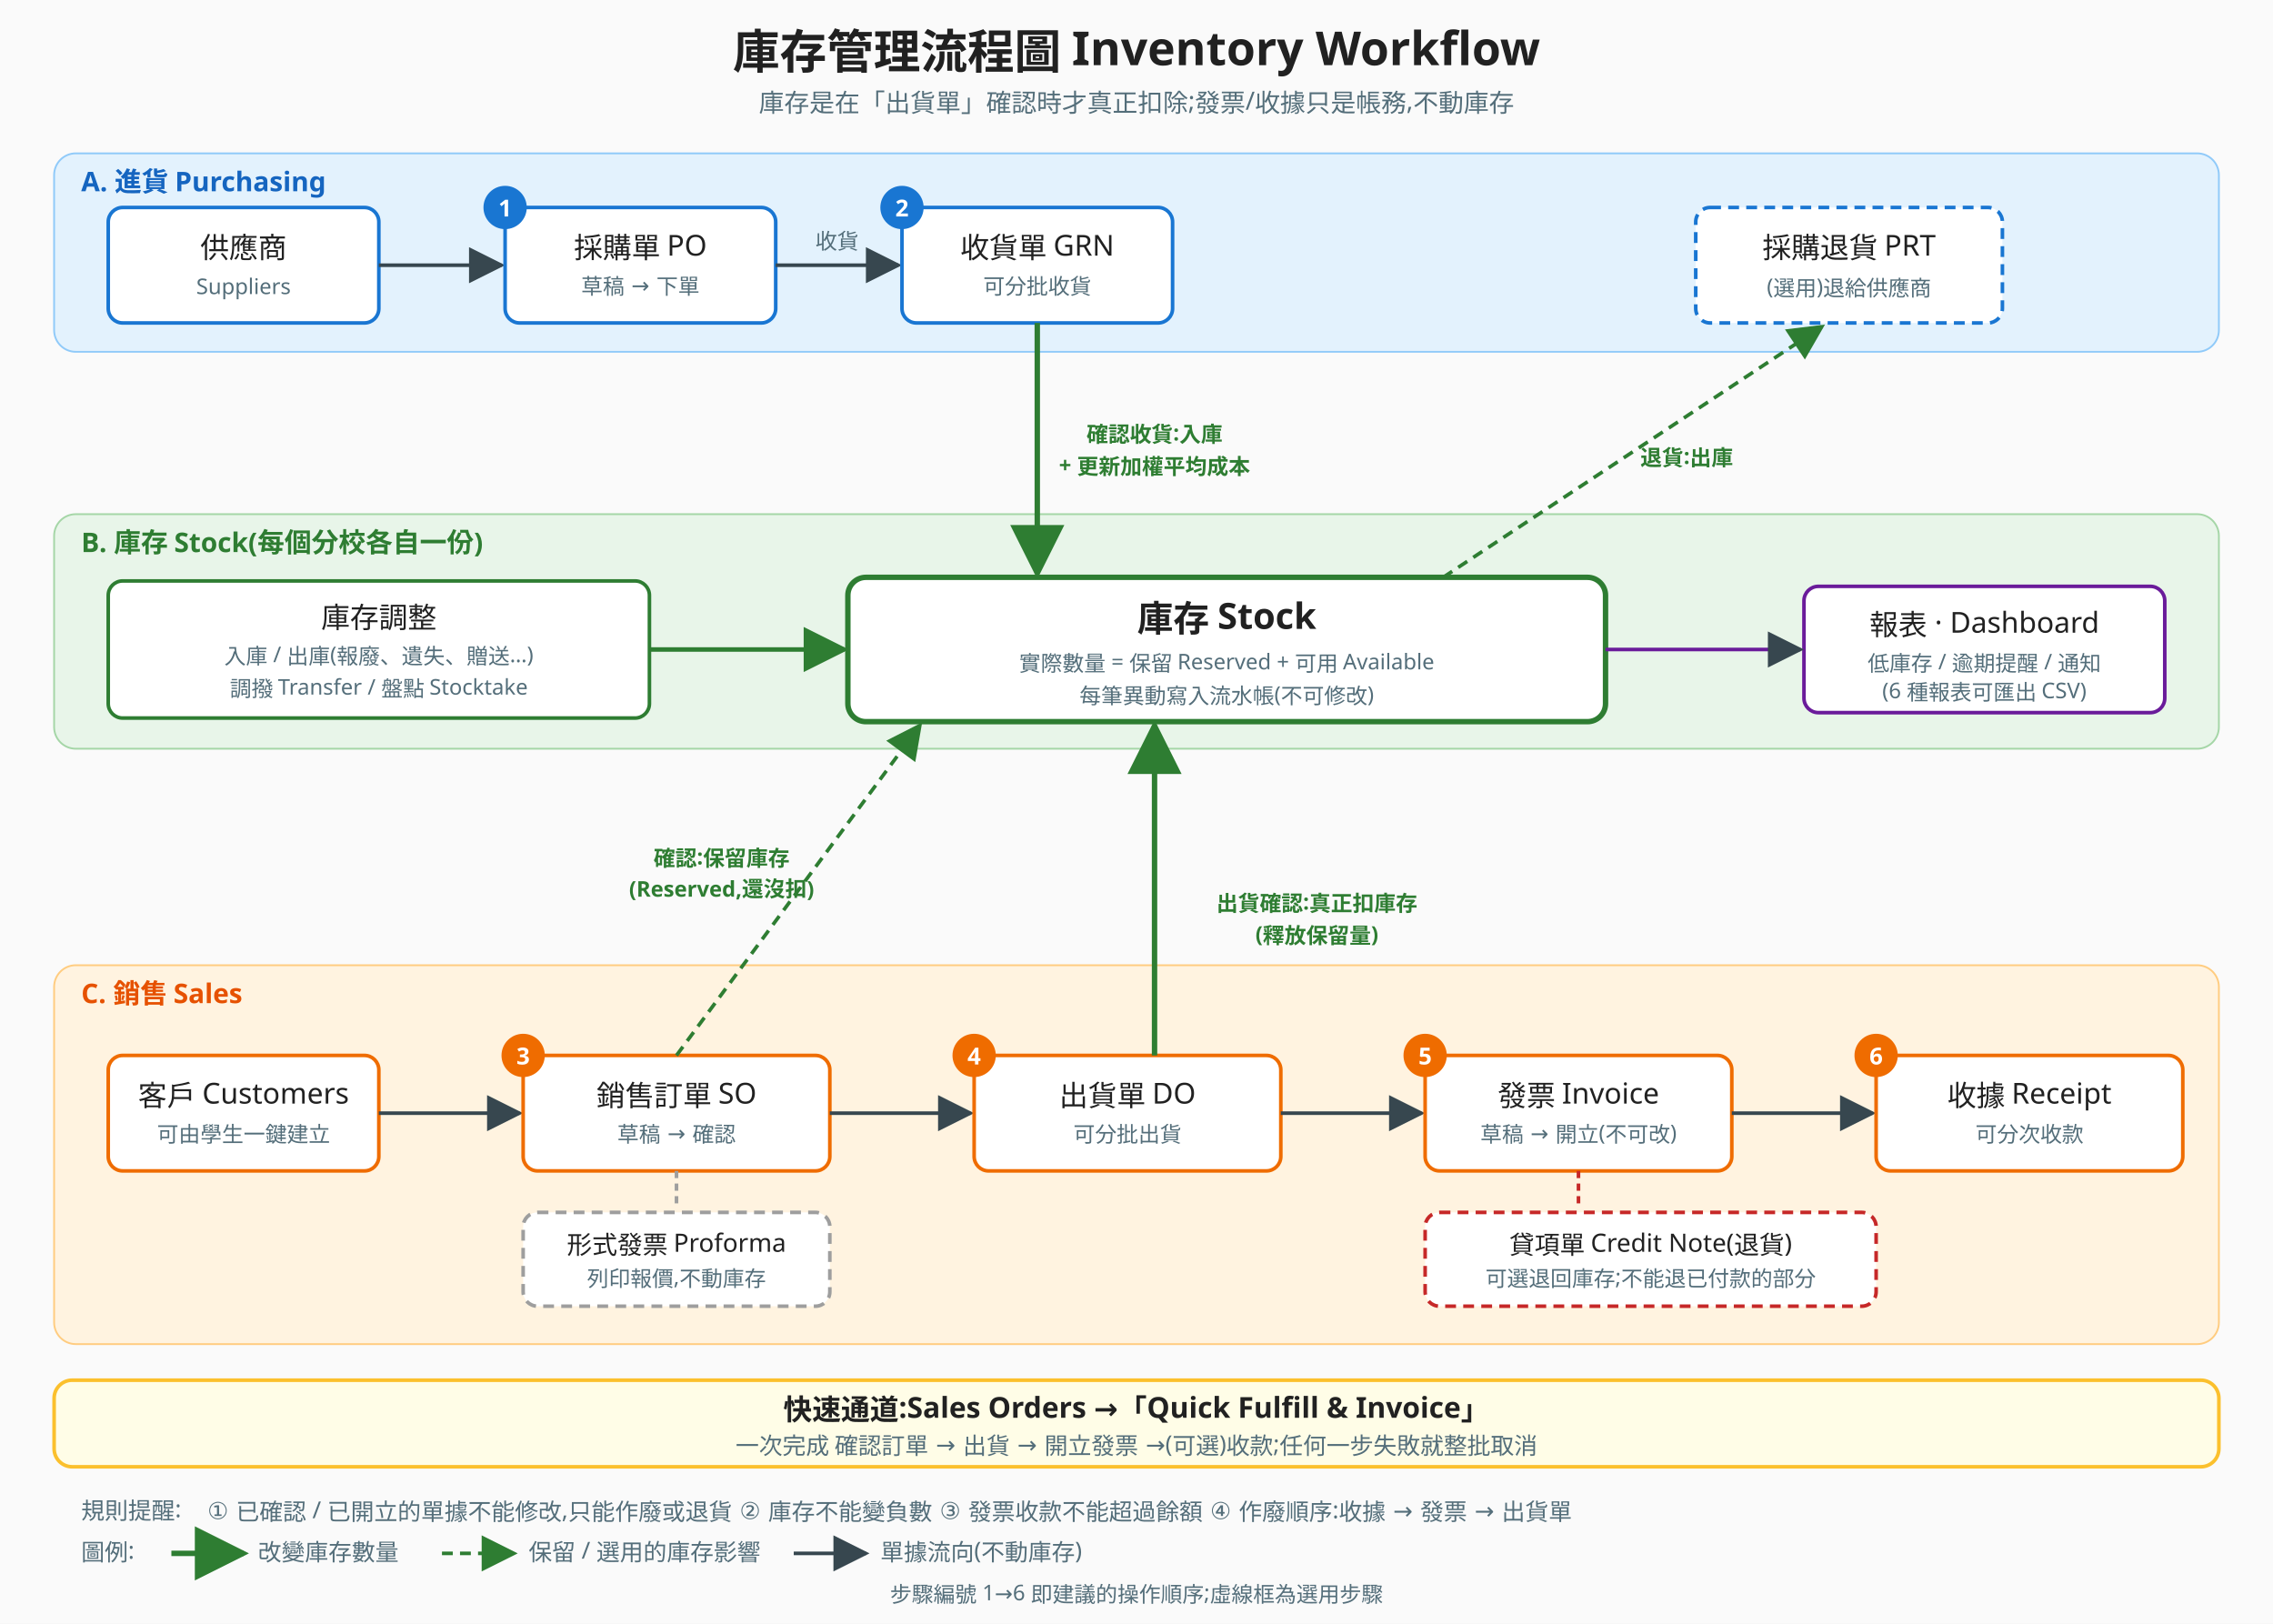
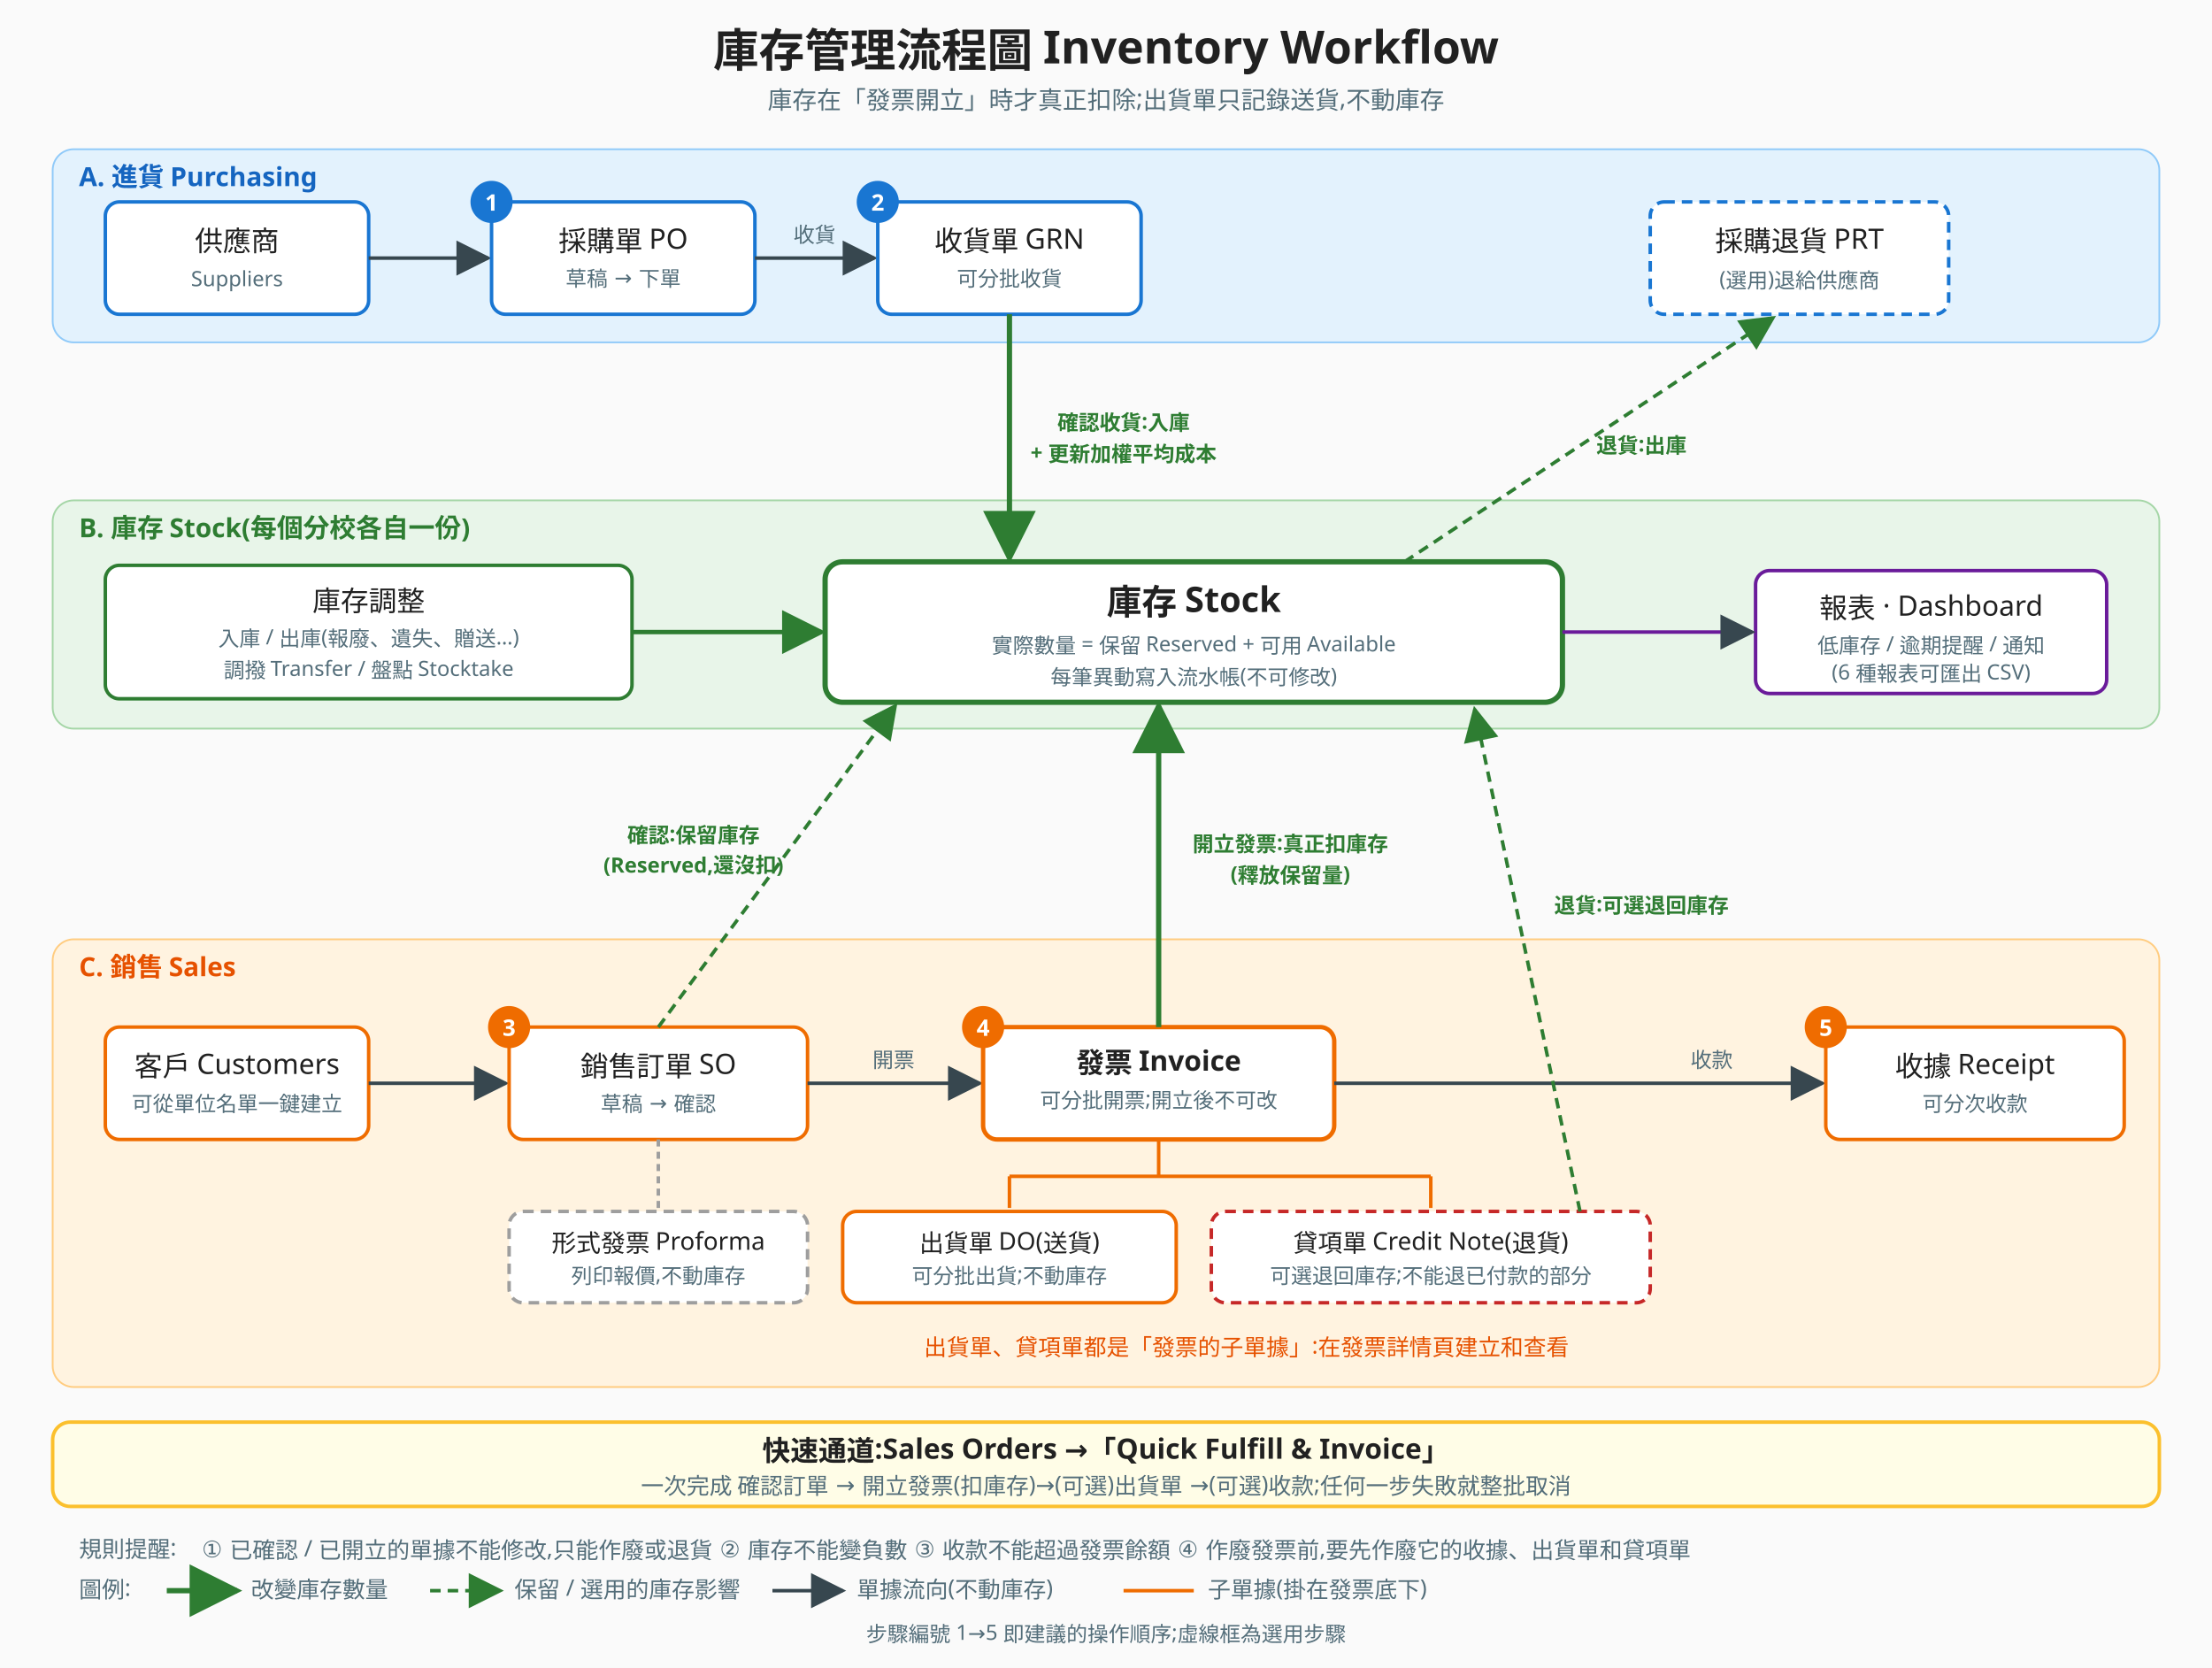
- <svg xmlns="http://www.w3.org/2000/svg" width="1260" height="900" viewBox="0 0 1260 900" font-family="'Microsoft JhengHei','PingFang TC','Noto Sans TC',sans-serif">
+ <svg xmlns="http://www.w3.org/2000/svg" width="1260" height="950" viewBox="0 0 1260 950" font-family="'Microsoft JhengHei','PingFang TC','Noto Sans TC',sans-serif">
  <defs>
    <marker id="arr" markerWidth="10" markerHeight="10" refX="9" refY="5" orient="auto">
      <path d="M0,0 L10,5 L0,10 z" fill="#37474f" />
    </marker>
    <marker id="arrG" markerWidth="10" markerHeight="10" refX="9" refY="5" orient="auto">
      <path d="M0,0 L10,5 L0,10 z" fill="#2e7d32" />
    </marker>
    <style>
      .t{font-size:16px;fill:#212121;text-anchor:middle}
      .s{font-size:12px;fill:#546e7a;text-anchor:middle}
      .h{font-size:20px;font-weight:bold;fill:#212121}
      .lbl{font-size:12px;fill:#2e7d32;text-anchor:middle;font-weight:bold}
      .num{font-size:13px;font-weight:bold;fill:#fff;text-anchor:middle}
    </style>
  </defs>
-   <rect width="1260" height="900" fill="#fafafa" />
+   <rect width="1260" height="950" fill="#fafafa" />
  <text x="630" y="38" class="h" text-anchor="middle" style="font-size:26px">庫存管理流程圖 Inventory Workflow</text>
-   <text x="630" y="62" class="s" style="font-size:14px">庫存是在「出貨單」確認時才真正扣除;發票/收據只是帳務,不動庫存</text>
+   <text x="630" y="62" class="s" style="font-size:14px">庫存在「發票開立」時才真正扣除;出貨單只記錄送貨,不動庫存</text>
  <rect x="30" y="85" width="1200" height="110" rx="12" fill="#e3f2fd" stroke="#90caf9" />
  <text x="45" y="106" class="h" style="font-size:15px;fill:#1565c0">A. 進貨 Purchasing</text>
  <rect x="30" y="285" width="1200" height="130" rx="12" fill="#e8f5e9" stroke="#a5d6a7" />
  <text x="45" y="306" class="h" style="font-size:15px;fill:#2e7d32">B. 庫存 Stock(每個分校各自一份)</text>
-   <rect x="30" y="535" width="1200" height="210" rx="12" fill="#fff3e0" stroke="#ffcc80" />
+   <rect x="30" y="535" width="1200" height="255" rx="12" fill="#fff3e0" stroke="#ffcc80" />
  <text x="45" y="556" class="h" style="font-size:15px;fill:#e65100">C. 銷售 Sales</text>
  <rect x="60" y="115" width="150" height="64" rx="8" fill="#fff" stroke="#1976d2" stroke-width="2" />
  <text x="135" y="143" class="t">供應商</text>
  <text x="135" y="163" class="s">Suppliers</text>
  <line x1="210" y1="147" x2="278" y2="147" stroke="#37474f" stroke-width="2" marker-end="url(#arr)" />
  <rect x="280" y="115" width="150" height="64" rx="8" fill="#fff" stroke="#1976d2" stroke-width="2" />
  <text x="355" y="143" class="t">採購單 PO</text>
  <text x="355" y="163" class="s">草稿 → 下單</text>
  <circle cx="280" cy="115" r="12" fill="#1976d2" />
  <text x="280" y="120" class="num">1</text>
  <line x1="430" y1="147" x2="498" y2="147" stroke="#37474f" stroke-width="2" marker-end="url(#arr)" />
  <text x="464" y="138" class="s">收貨</text>
  <rect x="500" y="115" width="150" height="64" rx="8" fill="#fff" stroke="#1976d2" stroke-width="2" />
  <text x="575" y="143" class="t">收貨單 GRN</text>
  <text x="575" y="163" class="s">可分批收貨</text>
  <circle cx="500" cy="115" r="12" fill="#1976d2" />
  <text x="500" y="120" class="num">2</text>
  <rect x="940" y="115" width="170" height="64" rx="8" fill="#fff" stroke="#1976d2" stroke-width="2" stroke-dasharray="6 4" />
  <text x="1025" y="143" class="t">採購退貨 PRT</text>
  <text x="1025" y="163" class="s">(選用)退給供應商</text>
  <rect x="470" y="320" width="420" height="80" rx="10" fill="#fff" stroke="#2e7d32" stroke-width="3" />
  <text x="680" y="350" class="t" style="font-size:20px;font-weight:bold">庫存 Stock</text>
  <text x="680" y="372" class="s">實際數量 = 保留 Reserved + 可用 Available</text>
  <text x="680" y="390" class="s">每筆異動寫入流水帳(不可修改)</text>
  <line x1="575" y1="179" x2="575" y2="318" stroke="#2e7d32" stroke-width="3" marker-end="url(#arrG)" />
  <text x="640" y="245" class="lbl">確認收貨:入庫</text>
  <text x="640" y="262" class="lbl">+ 更新加權平均成本</text>
  <line x1="800" y1="320" x2="1010" y2="181" stroke="#2e7d32" stroke-width="2" stroke-dasharray="6 4" marker-end="url(#arrG)" />
  <text x="935" y="258" class="lbl">退貨:出庫</text>
  <rect x="60" y="322" width="300" height="76" rx="8" fill="#fff" stroke="#2e7d32" stroke-width="2" />
  <text x="210" y="348" class="t">庫存調整</text>
  <text x="210" y="368" class="s">入庫 / 出庫(報廢、遺失、贈送…)</text>
  <text x="210" y="386" class="s">調撥 Transfer / 盤點 Stocktake</text>
  <line x1="360" y1="360" x2="468" y2="360" stroke="#2e7d32" stroke-width="2.5" marker-end="url(#arrG)" />
  <rect x="1000" y="325" width="200" height="70" rx="8" fill="#fff" stroke="#6a1b9a" stroke-width="2" />
  <text x="1100" y="352" class="t">報表 · Dashboard</text>
  <text x="1100" y="372" class="s">低庫存 / 逾期提醒 / 通知</text>
  <text x="1100" y="387" class="s">(6 種報表可匯出 CSV)</text>
  <line x1="890" y1="360" x2="998" y2="360" stroke="#6a1b9a" stroke-width="2" marker-end="url(#arr)" />
  <rect x="60" y="585" width="150" height="64" rx="8" fill="#fff" stroke="#ef6c00" stroke-width="2" />
  <text x="135" y="613" class="t">客戶 Customers</text>
-   <text x="135" y="633" class="s">可由學生一鍵建立</text>
+   <text x="135" y="633" class="s">可從單位名單一鍵建立</text>
  <line x1="210" y1="617" x2="288" y2="617" stroke="#37474f" stroke-width="2" marker-end="url(#arr)" />
  <rect x="290" y="585" width="170" height="64" rx="8" fill="#fff" stroke="#ef6c00" stroke-width="2" />
  <text x="375" y="613" class="t">銷售訂單 SO</text>
  <text x="375" y="633" class="s">草稿 → 確認</text>
  <circle cx="290" cy="585" r="12" fill="#ef6c00" />
  <text x="290" y="590" class="num">3</text>
  <line x1="375" y1="585" x2="510" y2="402" stroke="#2e7d32" stroke-width="2" stroke-dasharray="6 4" marker-end="url(#arrG)" />
-   <text x="400" y="480" class="lbl">確認:保留庫存</text>
-   <text x="400" y="497" class="lbl">(Reserved,還沒扣)</text>
-   <line x1="460" y1="617" x2="538" y2="617" stroke="#37474f" stroke-width="2" marker-end="url(#arr)" />
-   <rect x="540" y="585" width="170" height="64" rx="8" fill="#fff" stroke="#ef6c00" stroke-width="2" />
-   <text x="625" y="613" class="t">出貨單 DO</text>
-   <text x="625" y="633" class="s">可分批出貨</text>
-   <circle cx="540" cy="585" r="12" fill="#ef6c00" />
-   <text x="540" y="590" class="num">4</text>
-   <line x1="640" y1="585" x2="640" y2="402" stroke="#2e7d32" stroke-width="3" marker-end="url(#arrG)" />
-   <text x="730" y="505" class="lbl">出貨確認:真正扣庫存</text>
-   <text x="730" y="522" class="lbl">(釋放保留量)</text>
-   <line x1="710" y1="617" x2="788" y2="617" stroke="#37474f" stroke-width="2" marker-end="url(#arr)" />
-   <rect x="790" y="585" width="170" height="64" rx="8" fill="#fff" stroke="#ef6c00" stroke-width="2" />
-   <text x="875" y="613" class="t">發票 Invoice</text>
-   <text x="875" y="633" class="s">草稿 → 開立(不可改)</text>
-   <circle cx="790" cy="585" r="12" fill="#ef6c00" />
-   <text x="790" y="590" class="num">5</text>
-   <line x1="960" y1="617" x2="1038" y2="617" stroke="#37474f" stroke-width="2" marker-end="url(#arr)" />
+   <text x="395" y="480" class="lbl">確認:保留庫存</text>
+   <text x="395" y="497" class="lbl">(Reserved,還沒扣)</text>
+   <line x1="460" y1="617" x2="558" y2="617" stroke="#37474f" stroke-width="2" marker-end="url(#arr)" />
+   <text x="509" y="608" class="s">開票</text>
+   <rect x="560" y="585" width="200" height="64" rx="8" fill="#fff" stroke="#ef6c00" stroke-width="2.5" />
+   <text x="660" y="611" class="t" style="font-weight:bold">發票 Invoice</text>
+   <text x="660" y="631" class="s">可分批開票;開立後不可改</text>
+   <circle cx="560" cy="585" r="12" fill="#ef6c00" />
+   <text x="560" y="590" class="num">4</text>
+   <line x1="660" y1="585" x2="660" y2="402" stroke="#2e7d32" stroke-width="3" marker-end="url(#arrG)" />
+   <text x="735" y="485" class="lbl">開立發票:真正扣庫存</text>
+   <text x="735" y="502" class="lbl">(釋放保留量)</text>
+   <line x1="760" y1="617" x2="1038" y2="617" stroke="#37474f" stroke-width="2" marker-end="url(#arr)" />
+   <text x="975" y="608" class="s">收款</text>
  <rect x="1040" y="585" width="170" height="64" rx="8" fill="#fff" stroke="#ef6c00" stroke-width="2" />
  <text x="1125" y="613" class="t">收據 Receipt</text>
  <text x="1125" y="633" class="s">可分次收款</text>
  <circle cx="1040" cy="585" r="12" fill="#ef6c00" />
-   <text x="1040" y="590" class="num">6</text>
-   <rect x="290" y="672" width="170" height="52" rx="8" fill="#fff" stroke="#9e9e9e" stroke-width="2" stroke-dasharray="6 4" />
-   <text x="375" y="695" class="t" style="font-size:14px">形式發票 Proforma</text>
-   <text x="375" y="713" class="s">列印報價,不動庫存</text>
-   <line x1="375" y1="649" x2="375" y2="670" stroke="#9e9e9e" stroke-width="2" stroke-dasharray="4 3" />
-   <rect x="790" y="672" width="250" height="52" rx="8" fill="#fff" stroke="#c62828" stroke-width="2" stroke-dasharray="6 4" />
-   <text x="915" y="695" class="t" style="font-size:14px">貸項單 Credit Note(退貨)</text>
-   <text x="915" y="713" class="s">可選退回庫存;不能退已付款的部分</text>
-   <line x1="875" y1="649" x2="875" y2="670" stroke="#c62828" stroke-width="2" stroke-dasharray="4 3" />
-   <rect x="30" y="765" width="1200" height="48" rx="10" fill="#fffde7" stroke="#fbc02d" stroke-width="2" />
-   <text x="630" y="787" class="t" style="font-weight:bold">快速通道:Sales Orders →「Quick Fulfill &amp; Invoice」</text>
-   <text x="630" y="806" class="s" style="font-size:13px">一次完成 確認訂單 → 出貨 → 開立發票 →(可選)收款;任何一步失敗就整批取消</text>
-   <text x="45" y="842" class="s" style="text-anchor:start;font-size:13px">規則提醒:</text>
-   <text x="115" y="842" class="s" style="text-anchor:start;font-size:13px">① 已確認 / 已開立的單據不能修改,只能作廢或退貨  ② 庫存不能變負數  ③ 發票收款不能超過餘額  ④ 作廢順序:收據 → 發票 → 出貨單</text>
-   <text x="45" y="865" class="s" style="text-anchor:start;font-size:13px">圖例:</text>
-   <line x1="95" y1="861" x2="135" y2="861" stroke="#2e7d32" stroke-width="3" marker-end="url(#arrG)" />
-   <text x="143" y="865" class="s" style="text-anchor:start;font-size:13px">改變庫存數量</text>
-   <line x1="245" y1="861" x2="285" y2="861" stroke="#2e7d32" stroke-width="2" stroke-dasharray="6 4" marker-end="url(#arrG)" />
-   <text x="293" y="865" class="s" style="text-anchor:start;font-size:13px">保留 / 選用的庫存影響</text>
-   <line x1="440" y1="861" x2="480" y2="861" stroke="#37474f" stroke-width="2" marker-end="url(#arr)" />
-   <text x="488" y="865" class="s" style="text-anchor:start;font-size:13px">單據流向(不動庫存)</text>
-   <text x="630" y="888" class="s" style="font-size:12px">步驟編號 1→6 即建議的操作順序;虛線框為選用步驟</text>
+   <text x="1040" y="590" class="num">5</text>
+   <rect x="290" y="690" width="170" height="52" rx="8" fill="#fff" stroke="#9e9e9e" stroke-width="2" stroke-dasharray="6 4" />
+   <text x="375" y="713" class="t" style="font-size:14px">形式發票 Proforma</text>
+   <text x="375" y="731" class="s">列印報價,不動庫存</text>
+   <line x1="375" y1="649" x2="375" y2="688" stroke="#9e9e9e" stroke-width="2" stroke-dasharray="4 3" />
+   <line x1="660" y1="649" x2="660" y2="670" stroke="#ef6c00" stroke-width="2" />
+   <line x1="575" y1="670" x2="815" y2="670" stroke="#ef6c00" stroke-width="2" />
+   <line x1="575" y1="670" x2="575" y2="688" stroke="#ef6c00" stroke-width="2" />
+   <line x1="815" y1="670" x2="815" y2="688" stroke="#ef6c00" stroke-width="2" />
+   <rect x="480" y="690" width="190" height="52" rx="8" fill="#fff" stroke="#ef6c00" stroke-width="2" />
+   <text x="575" y="713" class="t" style="font-size:14px">出貨單 DO(送貨)</text>
+   <text x="575" y="731" class="s">可分批出貨;不動庫存</text>
+   <rect x="690" y="690" width="250" height="52" rx="8" fill="#fff" stroke="#c62828" stroke-width="2" stroke-dasharray="6 4" />
+   <text x="815" y="713" class="t" style="font-size:14px">貸項單 Credit Note(退貨)</text>
+   <text x="815" y="731" class="s">可選退回庫存;不能退已付款的部分</text>
+   <line x1="900" y1="690" x2="840" y2="404" stroke="#2e7d32" stroke-width="2" stroke-dasharray="6 4" marker-end="url(#arrG)" />
+   <text x="935" y="520" class="lbl">退貨:可選退回庫存</text>
+   <text x="710" y="772" class="s" style="font-size:13px;fill:#e65100">出貨單、貸項單都是「發票的子單據」:在發票詳情頁建立和查看</text>
+   <rect x="30" y="810" width="1200" height="48" rx="10" fill="#fffde7" stroke="#fbc02d" stroke-width="2" />
+   <text x="630" y="832" class="t" style="font-weight:bold">快速通道:Sales Orders →「Quick Fulfill &amp; Invoice」</text>
+   <text x="630" y="851" class="s" style="font-size:13px">一次完成 確認訂單 → 開立發票(扣庫存)→(可選)出貨單 →(可選)收款;任何一步失敗就整批取消</text>
+   <text x="45" y="887" class="s" style="text-anchor:start;font-size:13px">規則提醒:</text>
+   <text x="115" y="887" class="s" style="text-anchor:start;font-size:13px">① 已確認 / 已開立的單據不能修改,只能作廢或退貨  ② 庫存不能變負數  ③ 收款不能超過發票餘額  ④ 作廢發票前,要先作廢它的收據、出貨單和貸項單</text>
+   <text x="45" y="910" class="s" style="text-anchor:start;font-size:13px">圖例:</text>
+   <line x1="95" y1="906" x2="135" y2="906" stroke="#2e7d32" stroke-width="3" marker-end="url(#arrG)" />
+   <text x="143" y="910" class="s" style="text-anchor:start;font-size:13px">改變庫存數量</text>
+   <line x1="245" y1="906" x2="285" y2="906" stroke="#2e7d32" stroke-width="2" stroke-dasharray="6 4" marker-end="url(#arrG)" />
+   <text x="293" y="910" class="s" style="text-anchor:start;font-size:13px">保留 / 選用的庫存影響</text>
+   <line x1="440" y1="906" x2="480" y2="906" stroke="#37474f" stroke-width="2" marker-end="url(#arr)" />
+   <text x="488" y="910" class="s" style="text-anchor:start;font-size:13px">單據流向(不動庫存)</text>
+   <line x1="640" y1="906" x2="680" y2="906" stroke="#ef6c00" stroke-width="2" />
+   <text x="688" y="910" class="s" style="text-anchor:start;font-size:13px">子單據(掛在發票底下)</text>
+   <text x="630" y="935" class="s" style="font-size:12px">步驟編號 1→5 即建議的操作順序;虛線框為選用步驟</text>
</svg>
